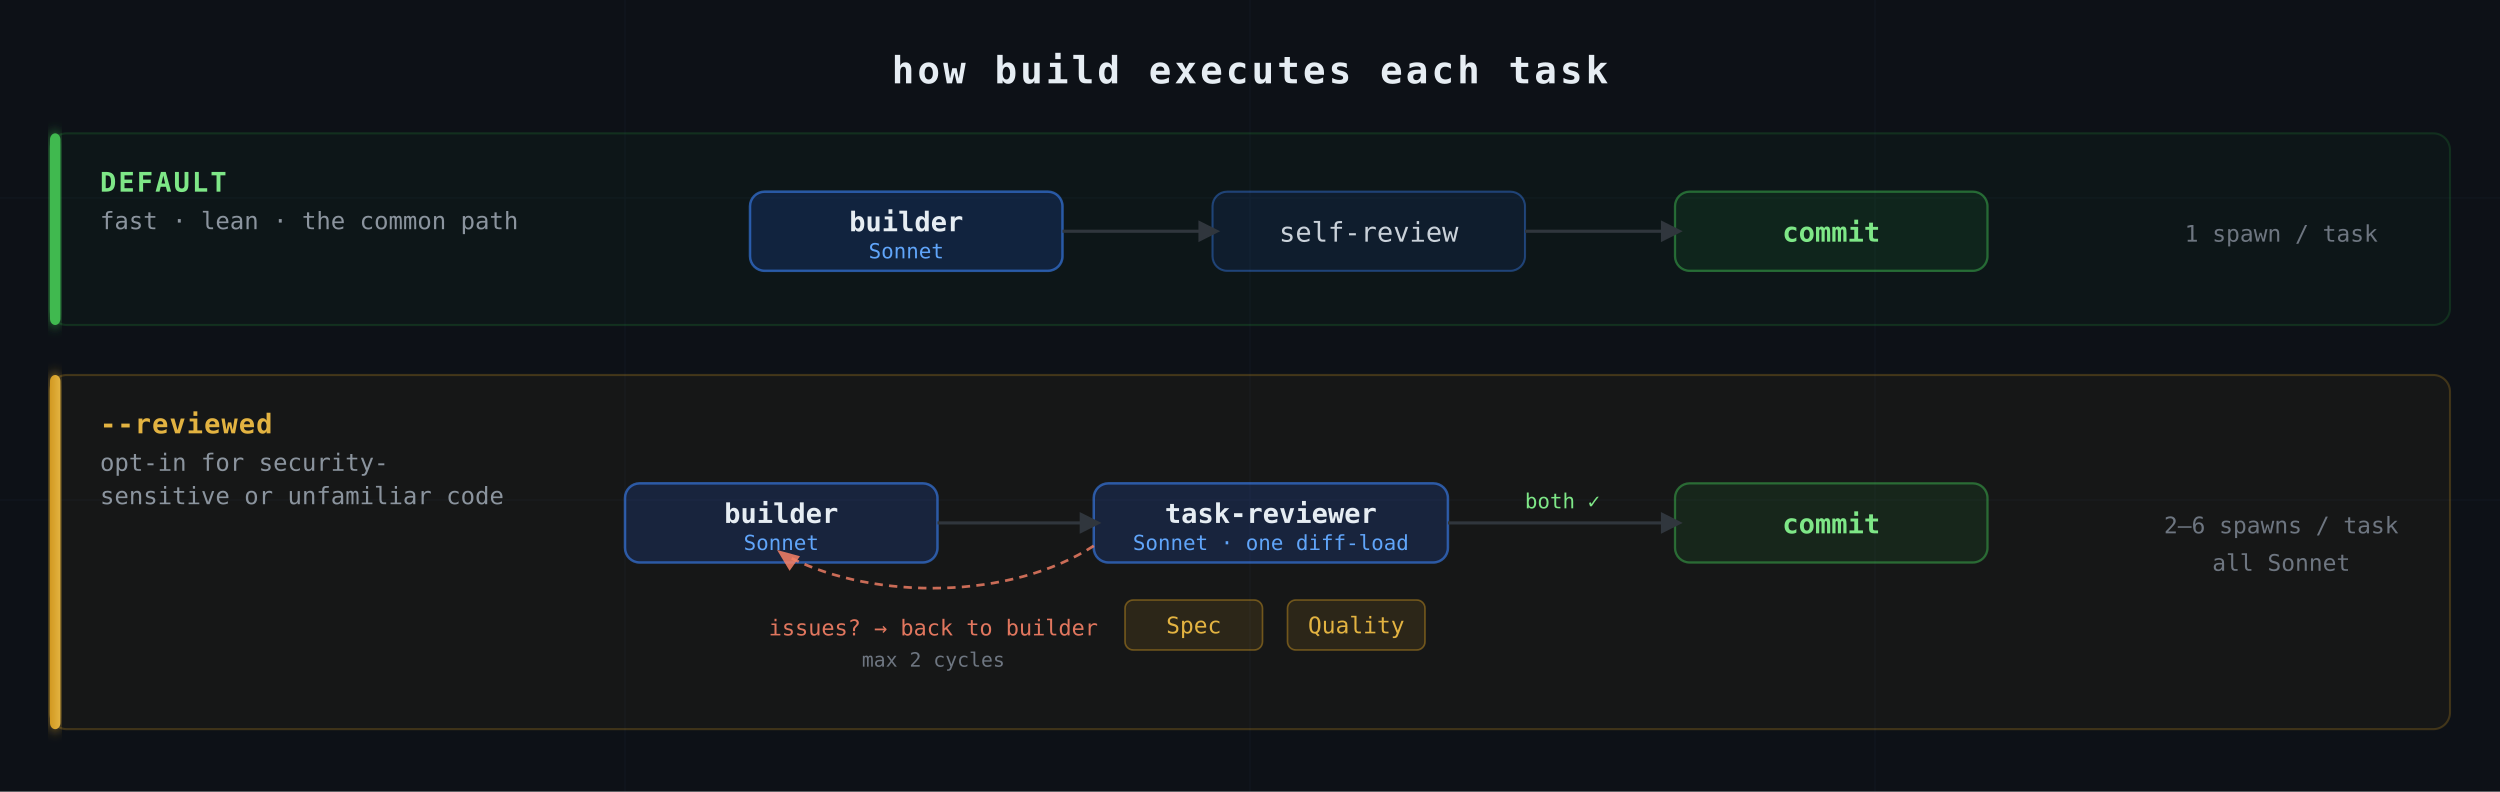
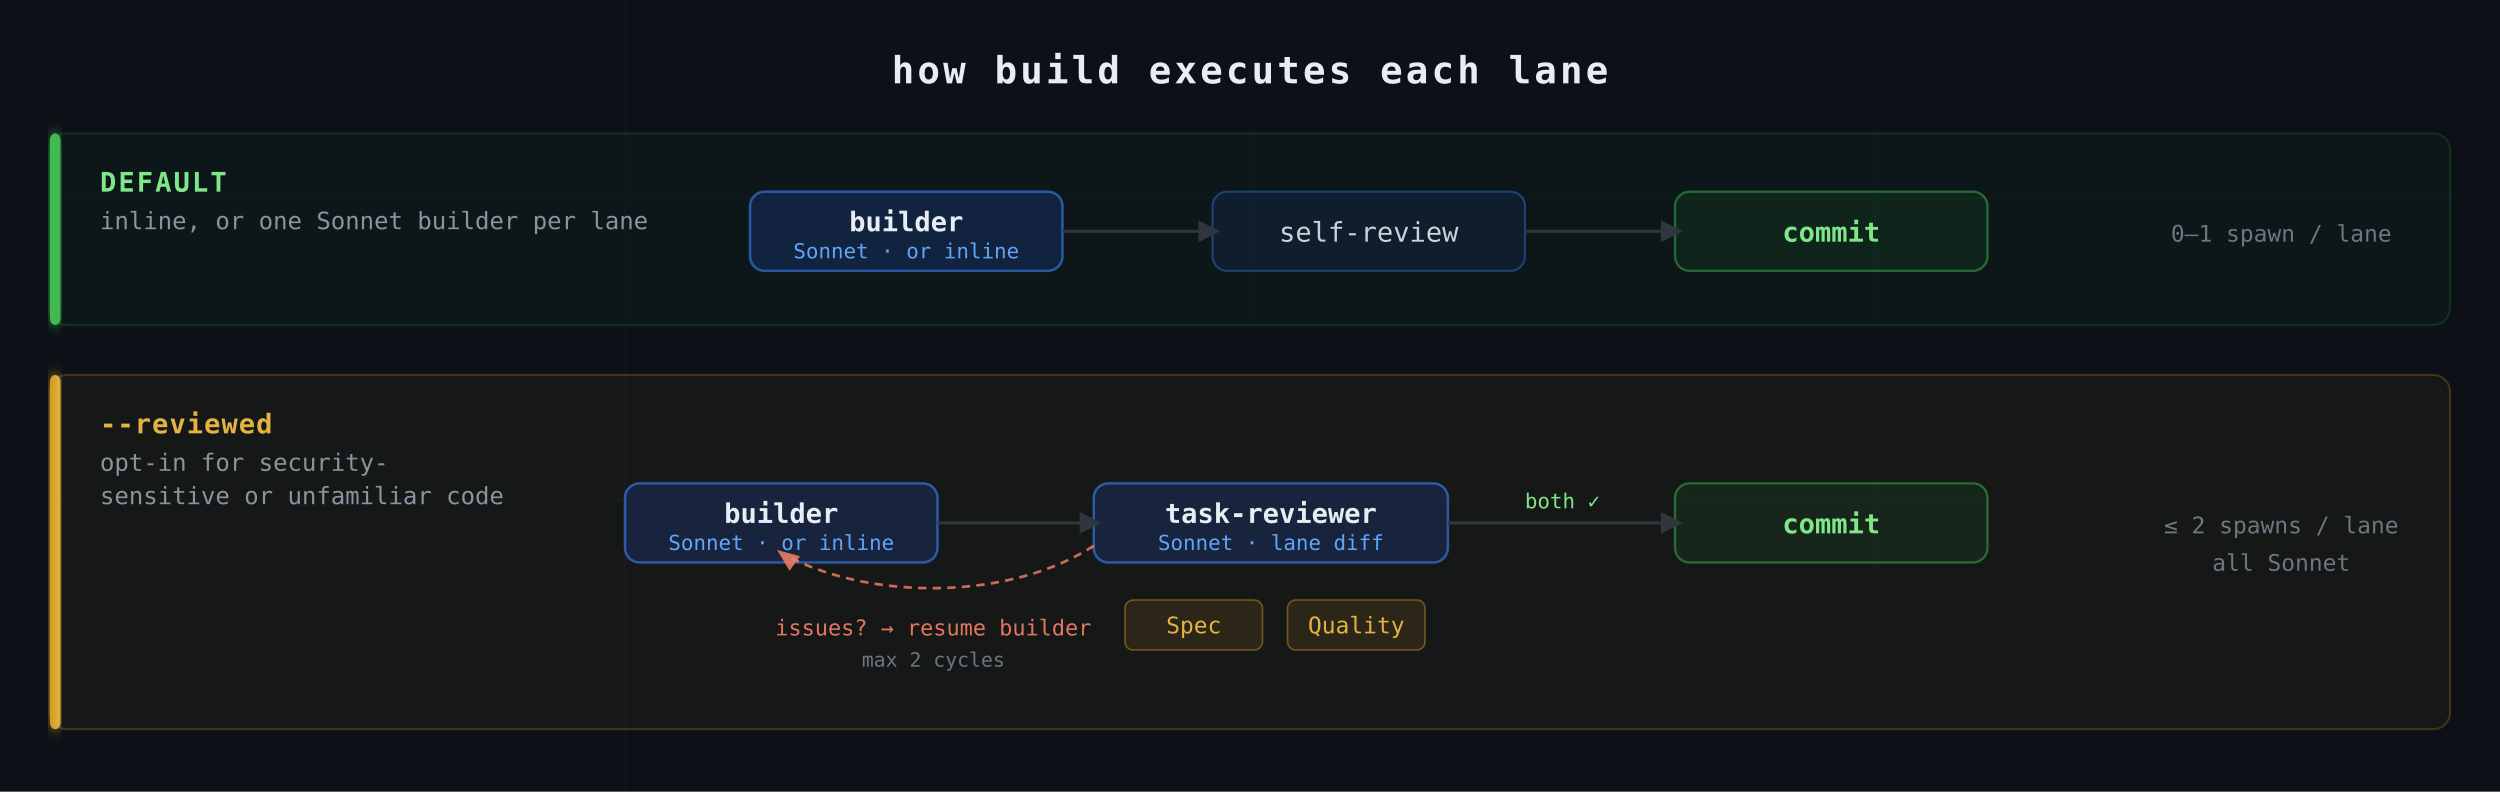
<svg xmlns="http://www.w3.org/2000/svg" viewBox="0 0 1200 380" width="1200" height="380" font-family="'SF Mono','Fira Code','Cascadia Code',monospace">
  <defs>
    <linearGradient id="bcSonnet" x1="0" y1="0" x2="1" y2="0">
      <stop offset="0%" stop-color="#2563eb" />
      <stop offset="100%" stop-color="#3b82f6" />
    </linearGradient>
    <linearGradient id="bcAmber" x1="0" y1="0" x2="1" y2="0">
      <stop offset="0%" stop-color="#d29922" />
      <stop offset="100%" stop-color="#e3b341" />
    </linearGradient>
    <filter id="bcGlow">
      <feGaussianBlur stdDeviation="3" result="b" />
      <feMerge>
        <feMergeNode in="b" />
        <feMergeNode in="SourceGraphic" />
      </feMerge>
    </filter>
  </defs>
  <rect width="1200" height="380" fill="#0d1117" />
  <g opacity="0.04">
    <line x1="0" y1="95" x2="1200" y2="95" stroke="#58a6ff" stroke-width="0.5" />
    <line x1="0" y1="240" x2="1200" y2="240" stroke="#58a6ff" stroke-width="0.5" />
    <line x1="300" y1="0" x2="300" y2="380" stroke="#58a6ff" stroke-width="0.5" />
    <line x1="600" y1="0" x2="600" y2="380" stroke="#58a6ff" stroke-width="0.5" />
    <line x1="900" y1="0" x2="900" y2="380" stroke="#58a6ff" stroke-width="0.5" />
  </g>
-   <text x="600" y="40" text-anchor="middle" fill="#e6edf3" font-size="18" font-weight="600" letter-spacing="1.5">how build executes each task</text>
+   <text x="600" y="40" text-anchor="middle" fill="#e6edf3" font-size="18" font-weight="600" letter-spacing="1.5">how build executes each lane</text>
  <rect x="24" y="64" width="1152" height="92" rx="8" fill="#238636" fill-opacity="0.05" stroke="#238636" stroke-width="1" stroke-opacity="0.25" />
  <rect x="24" y="64" width="5" height="92" rx="3" fill="#3fb950" filter="url(#bcGlow)" />
  <text x="48" y="92" fill="#7ee787" font-size="13" font-weight="700" letter-spacing="1">DEFAULT</text>
-   <text x="48" y="110" fill="#8b949e" font-size="11.5">fast · lean · the common path</text>
+   <text x="48" y="110" fill="#8b949e" font-size="11.5">inline, or one Sonnet builder per lane</text>
  <g text-anchor="middle" font-size="13">
    <rect x="360" y="92" width="150" height="38" rx="7" fill="#2563eb" fill-opacity="0.18" stroke="#3b82f6" stroke-width="1.2" stroke-opacity="0.6" />
    <text x="435" y="111" fill="#e6edf3" font-weight="600">builder</text>
-     <text x="435" y="124" fill="#60a5fa" font-size="10">Sonnet</text>
+     <text x="435" y="124" fill="#60a5fa" font-size="10">Sonnet · or inline</text>
    <rect x="582" y="92" width="150" height="38" rx="7" fill="#2563eb" fill-opacity="0.10" stroke="#3b82f6" stroke-width="1" stroke-opacity="0.4" />
    <text x="657" y="116" fill="#c9d1d9">self-review</text>
    <rect x="804" y="92" width="150" height="38" rx="7" fill="#238636" fill-opacity="0.14" stroke="#3fb950" stroke-width="1.1" stroke-opacity="0.5" />
    <text x="879" y="116" fill="#7ee787" font-weight="600">commit</text>
  </g>
  <g stroke="#30363d" stroke-width="1.5" fill="#30363d">
    <line x1="510" y1="111" x2="576" y2="111" />
    <polygon points="576,107 584,111 576,115" />
    <line x1="732" y1="111" x2="798" y2="111" />
    <polygon points="798,107 806,111 798,115" />
  </g>
-   <text x="1095" y="116" text-anchor="middle" fill="#6e7681" font-size="11">1 spawn / task</text>
+   <text x="1095" y="116" text-anchor="middle" fill="#6e7681" font-size="11">0–1 spawn / lane</text>
  <rect x="24" y="180" width="1152" height="170" rx="8" fill="#d29922" fill-opacity="0.05" stroke="#d29922" stroke-width="1" stroke-opacity="0.25" />
  <rect x="24" y="180" width="5" height="170" rx="3" fill="url(#bcAmber)" filter="url(#bcGlow)" />
  <text x="48" y="208" fill="#e3b341" font-size="13" font-weight="700" letter-spacing="0.5">--reviewed</text>
  <text x="48" y="226" fill="#8b949e" font-size="11.5">opt-in for security-</text>
  <text x="48" y="242" fill="#8b949e" font-size="11.5">sensitive or unfamiliar code</text>
  <g text-anchor="middle" font-size="13">
    <rect x="300" y="232" width="150" height="38" rx="7" fill="#2563eb" fill-opacity="0.18" stroke="#3b82f6" stroke-width="1.2" stroke-opacity="0.6" />
    <text x="375" y="251" fill="#e6edf3" font-weight="600">builder</text>
-     <text x="375" y="264" fill="#60a5fa" font-size="10">Sonnet</text>
+     <text x="375" y="264" fill="#60a5fa" font-size="10">Sonnet · or inline</text>
    <rect x="525" y="232" width="170" height="38" rx="7" fill="#2563eb" fill-opacity="0.18" stroke="#3b82f6" stroke-width="1.2" stroke-opacity="0.6" />
    <text x="610" y="251" fill="#e6edf3" font-weight="600">task-reviewer</text>
-     <text x="610" y="264" fill="#60a5fa" font-size="10">Sonnet · one diff-load</text>
+     <text x="610" y="264" fill="#60a5fa" font-size="10">Sonnet · lane diff</text>
    <rect x="804" y="232" width="150" height="38" rx="7" fill="#238636" fill-opacity="0.14" stroke="#3fb950" stroke-width="1.1" stroke-opacity="0.5" />
    <text x="879" y="256" fill="#7ee787" font-weight="600">commit</text>
  </g>
  <g stroke="#30363d" stroke-width="1.5" fill="#30363d">
    <line x1="450" y1="251" x2="519" y2="251" />
    <polygon points="519,247 527,251 519,255" />
    <line x1="695" y1="251" x2="798" y2="251" />
    <polygon points="798,247 806,251 798,255" />
  </g>
  <text x="750" y="244" text-anchor="middle" fill="#7ee787" font-size="10">both ✓</text>
  <rect x="540" y="288" width="66" height="24" rx="4" fill="#d29922" fill-opacity="0.12" stroke="#d29922" stroke-width="0.8" stroke-opacity="0.45" />
  <text x="573" y="304" text-anchor="middle" fill="#e3b341" font-size="11">Spec</text>
  <rect x="618" y="288" width="66" height="24" rx="4" fill="#d29922" fill-opacity="0.12" stroke="#d29922" stroke-width="0.8" stroke-opacity="0.45" />
  <text x="651" y="304" text-anchor="middle" fill="#e3b341" font-size="11">Quality</text>
  <path d="M525,262 C485,288 420,288 380,268" fill="none" stroke="#f78166" stroke-width="1.3" stroke-dasharray="4,3" opacity="0.8" />
  <polygon points="373,264 384,267 379,274" fill="#f78166" opacity="0.85" />
-   <text x="448" y="305" text-anchor="middle" fill="#f78166" font-size="10.5" opacity="0.9">issues? → back to builder</text>
+   <text x="448" y="305" text-anchor="middle" fill="#f78166" font-size="10.5" opacity="0.9">issues? → resume builder</text>
  <text x="448" y="320" text-anchor="middle" fill="#6e7681" font-size="9.5">max 2 cycles</text>
-   <text x="1095" y="256" text-anchor="middle" fill="#6e7681" font-size="11">2–6 spawns / task</text>
+   <text x="1095" y="256" text-anchor="middle" fill="#6e7681" font-size="11">≤ 2 spawns / lane</text>
  <text x="1095" y="274" text-anchor="middle" fill="#6e7681" font-size="11">all Sonnet</text>
</svg>
